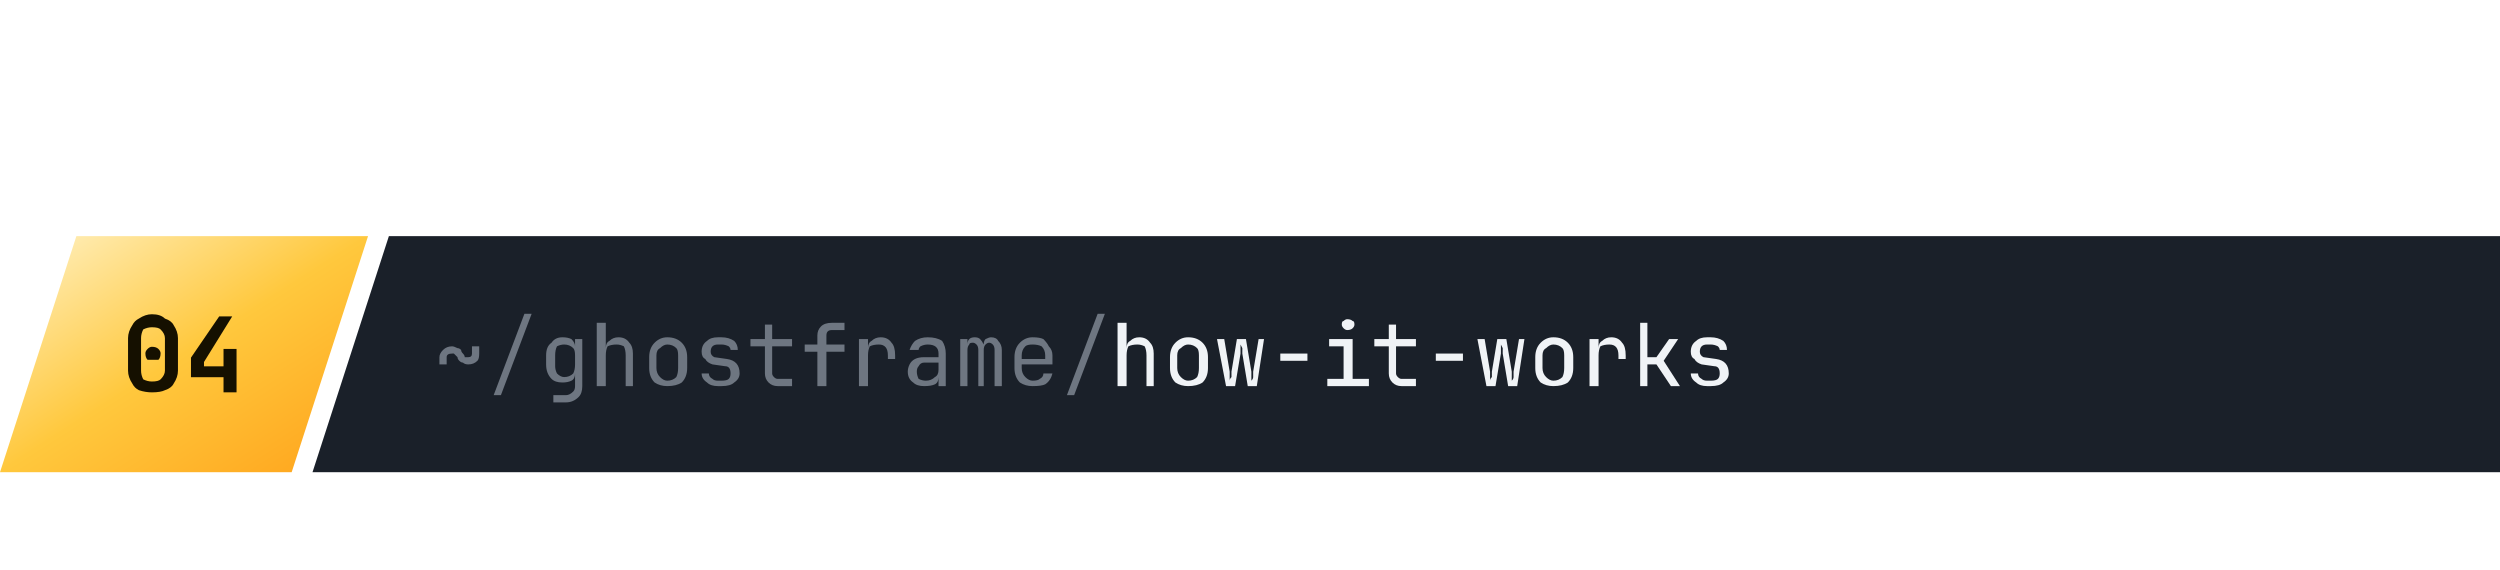
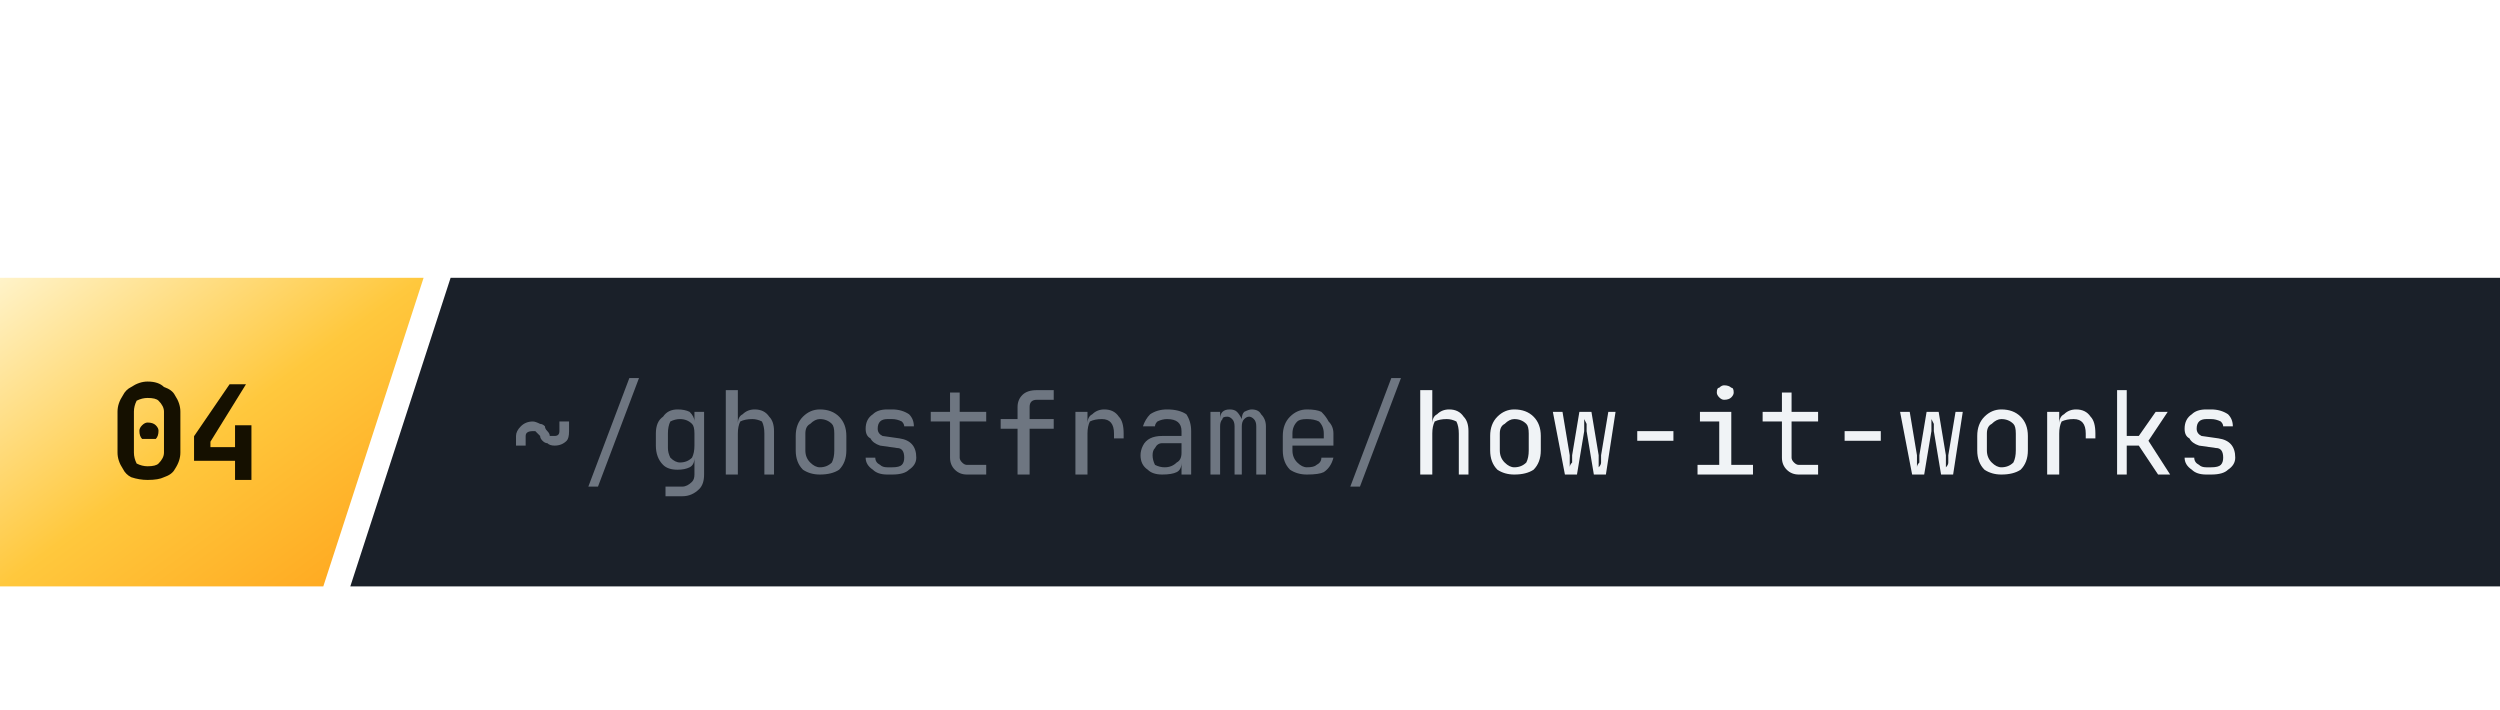
- <svg xmlns="http://www.w3.org/2000/svg" width="360" height="82" viewBox="0 0 360 82" role="img" aria-label="How it works">
+ <svg xmlns="http://www.w3.org/2000/svg" width="324" height="92" viewBox="0 0 324 92" role="img" aria-label="How it works">
  <defs>
    <linearGradient id="gold" x1="0" y1="0" x2="1" y2="1">
      <stop offset="0" stop-color="#FFF3C9" />
      <stop offset=".5" stop-color="#FFC83D" />
      <stop offset="1" stop-color="#FFA21A" />
    </linearGradient>
    <path id="a" d="m14 0q-3 0-6-1-2-1-3-3-2-3-2-6l0-15q0-3 2-6 1-2 3-3 3-2 6-2 4 0 6 2 3 1 4 3 2 3 2 6l0 15q0 3-2 6-1 2-4 3-2 1-6 1zm0-5q3 0 4-1 2-2 2-4l0-15q0-2-2-4-1-1-4-1-2 0-4 1-1 2-1 4l0 15q0 2 1 4 2 1 4 1zm0-10q-1 0-2 0-1-1-1-3 0-1 1-2 1-1 2-1 2 0 3 1 1 1 1 2 0 2-1 3-1 0-3 0z" />
    <path id="b" d="m18 0 0-7-15 0 0-9 13-19 6 0-13 21 0 2 9 0 0-8 6 0 0 20z" />
    <path id="c" d="m3-12 0-4q0-2 2-4 2-2 5-2 1 0 3 1 1 0 2 1 0 1 1 2 1 1 1 2 1 0 2 0 2 0 2-2l0-4 4 0 0 4q0 3-1 4-2 2-5 2-2 0-3-1-1 0-2-1-1-1-1-2-1-1-2-2 0 0-1 0-3 0-3 2l0 4z" />
    <path id="d" d="m4 5 17-45 4 0-17 45z" />
    <path id="e" d="m8 9 0-4 7 0q2 0 4-2 1-1 1-3l0-2 0-5 0 0q0 3-2 4-2 1-5 1-4 0-6-2-3-3-3-8l0-5q0-5 3-7 2-3 6-3 3 0 5 1 2 2 2 4l0 0 0-4 4 0 0 26q0 4-2 6-3 3-7 3zm6-14q3 0 5-2 1-2 1-5l0-5q0-3-1-4-2-2-5-2-2 0-4 1-1 2-1 5l0 6q0 2 1 4 2 2 4 2z" />
    <path id="f" d="m4 0 0-35 5 0 0 14 0 0q0-3 2-4 2-2 5-2 4 0 6 3 2 2 2 6l0 18-4 0 0-17q0-3-1-5-2-1-4-1-3 0-5 1-1 2-1 5l0 17z" />
    <path id="g" d="m14 0q-4 0-7-2-3-3-3-8l0-6q0-5 3-8 3-3 7-3 5 0 8 3 3 3 3 8l0 6q0 5-3 8-3 2-8 2zm0-3q3 0 5-2 1-2 1-5l0-7q0-3-1-4-2-2-5-2-2 0-4 2-2 1-2 4l0 7q0 3 2 5 2 2 4 2z" />
    <path id="h" d="m13 0q-4 0-6-2-3-2-3-5l4 0q0 2 2 3 1 1 3 1l2 0q3 0 4-1 1-1 1-3 0-4-3-4l-7-1q-3-1-4-3-2-1-2-4 0-4 3-6 2-2 6-2l2 0q4 0 7 2 2 2 2 5l-4 0q0-1-1-2-2-1-4-1l-2 0q-2 0-3 1-1 1-1 3 0 2 2 3l7 1q7 1 7 8 0 3-3 5-2 2-7 2z" />
    <path id="i" d="m17 0q-3 0-5-2-2-2-2-5l0-15-8 0 0-4 8 0 0-8 4 0 0 8 11 0 0 4-11 0 0 15q0 1 1 2 1 1 2 1l8 0 0 4z" />
    <path id="j" d="m10 0 0-19-7 0 0-4 7 0 0-5q0-3 2-5 2-2 6-2l7 0 0 4-7 0q-3 0-3 3l0 5 10 0 0 4-10 0 0 19z" />
    <path id="k" d="m5 0 0-26 5 0 0 5 0 0q0-3 2-4 2-2 5-2 4 0 6 3 2 2 2 7l0 2-4 0 0-2q0-6-5-6-3 0-5 1-1 2-1 5l0 17z" />
    <path id="l" d="m12 0q-4 0-6-2-3-2-3-6 0-2 1-4 1-2 3-3 2-1 5-1l8 0 0-2q0-5-6-5-2 0-4 1-1 1-1 2l-5 0q1-3 3-5 3-2 7-2 5 0 8 2 2 3 2 7l0 18-4 0 0-5 0 0q0 3-2 4-2 1-6 1zm1-3q3 0 5-2 2-1 2-4l0-4-8 0q-2 0-3 2-1 1-1 3 0 2 1 4 2 1 4 1z" />
    <path id="m" d="m3 0 0-26 4 0 0 3 0 0q0-2 1-3 1-1 3-1 2 0 3 1 1 1 2 3l0 0q0-2 1-3 2-1 3-1 3 0 4 2 2 2 2 5l0 20-4 0 0-20q0-2-1-3-1-1-2-1-1 0-2 1-1 1-1 3l0 20-3 0 0-20q0-2-1-3-1-1-2-1-2 0-2 1-1 1-1 3l0 20z" />
    <path id="n" d="m14 0q-4 0-7-2-3-3-3-8l0-6q0-5 3-8 3-3 7-3 4 0 6 1 2 2 3 4 2 2 2 5l0 5-17 0 0 2q0 3 2 5 2 2 4 2 3 0 4-1 2-1 2-3l5 0q-1 4-4 6-2 1-7 1zm-6-15 13 0 0-2q0-3-2-5-2-1-5-1-3 0-4 1-2 2-2 5z" />
    <path id="o" d="m6 0-5-26 4 0 3 18q0 1 0 3 0 1 0 2 0-1 1-2 0-2 0-3l3-18 5 0 3 18q0 1 0 3 0 1 0 2 1-1 1-2 0-2 0-3l3-18 3 0-4 26-5 0-3-18q0-2 0-3-1-2-1-2 0 0 0 2 0 1 0 3l-3 18z" />
    <path id="p" d="m7-14 0-4 15 0 0 4z" />
    <path id="q" d="m4 0 0-4 9 0 0-18-8 0 0-4 13 0 0 22 9 0 0 4zm11-31q-1 0-2-1-1-1-1-2 0-2 1-2 1-1 2-1 2 0 3 1 1 0 1 2 0 1-1 2-1 1-3 1z" />
    <path id="r" d="m5 0 0-35 4 0 0 19 5 0 7-10 5 0-8 12 9 14-5 0-8-12-5 0 0 12z" />
  </defs>
-   <path fill="url(#gold)" d="M0 68L11 34L53 34L42 68Z" />
-   <g fill="#151000" transform="translate(0 56.5) scale(0.3125)">
-     <use href="#a" x="56" />
-     <use href="#b" x="85" />
+   <path fill="url(#gold)" d="M0 76L0 36L54.9 36L41.9 76Z" />
+   <g fill="#151000" transform="translate(0 62.2) scale(0.3542)">
+     <use href="#a" x="40" />
+     <use href="#b" x="68" />
  </g>
-   <path fill="#1a2029" d="M45 68L56 34L360 34L360 68Z" />
-   <g fill="#6e7681" transform="translate(0 55.6) scale(0.2604)">
-     <use href="#c" x="240" />
-     <use href="#d" x="269" />
-     <use href="#e" x="298" />
-     <use href="#f" x="326" />
-     <use href="#g" x="355" />
-     <use href="#h" x="384" />
-     <use href="#i" x="413" />
-     <use href="#j" x="442" />
-     <use href="#k" x="470" />
-     <use href="#l" x="499" />
-     <use href="#m" x="528" />
-     <use href="#n" x="557" />
-     <use href="#d" x="586" />
+   <path fill="#1a2029" d="M45.4 76L58.4 36L324 36L324 76Z" />
+   <g fill="#6e7681" transform="translate(0 61.5) scale(0.3125)">
+     <use href="#c" x="211" />
+     <use href="#d" x="240" />
+     <use href="#e" x="268" />
+     <use href="#f" x="297" />
+     <use href="#g" x="326" />
+     <use href="#h" x="355" />
+     <use href="#i" x="384" />
+     <use href="#j" x="412" />
+     <use href="#k" x="441" />
+     <use href="#l" x="470" />
+     <use href="#m" x="499" />
+     <use href="#n" x="528" />
+     <use href="#d" x="556" />
  </g>
-   <g fill="#f0f3f6" transform="translate(0 55.6) scale(0.2604)">
-     <use href="#f" x="614" />
-     <use href="#g" x="643" />
-     <use href="#o" x="672" />
-     <use href="#p" x="701" />
-     <use href="#q" x="730" />
-     <use href="#i" x="758" />
-     <use href="#p" x="787" />
-     <use href="#o" x="816" />
-     <use href="#g" x="845" />
-     <use href="#k" x="874" />
-     <use href="#r" x="902" />
-     <use href="#h" x="931" />
+   <g fill="#f0f3f6" transform="translate(0 61.5) scale(0.3125)">
+     <use href="#f" x="585" />
+     <use href="#g" x="614" />
+     <use href="#o" x="643" />
+     <use href="#p" x="672" />
+     <use href="#q" x="700" />
+     <use href="#i" x="729" />
+     <use href="#p" x="758" />
+     <use href="#o" x="787" />
+     <use href="#g" x="816" />
+     <use href="#k" x="844" />
+     <use href="#r" x="873" />
+     <use href="#h" x="902" />
  </g>
</svg>
